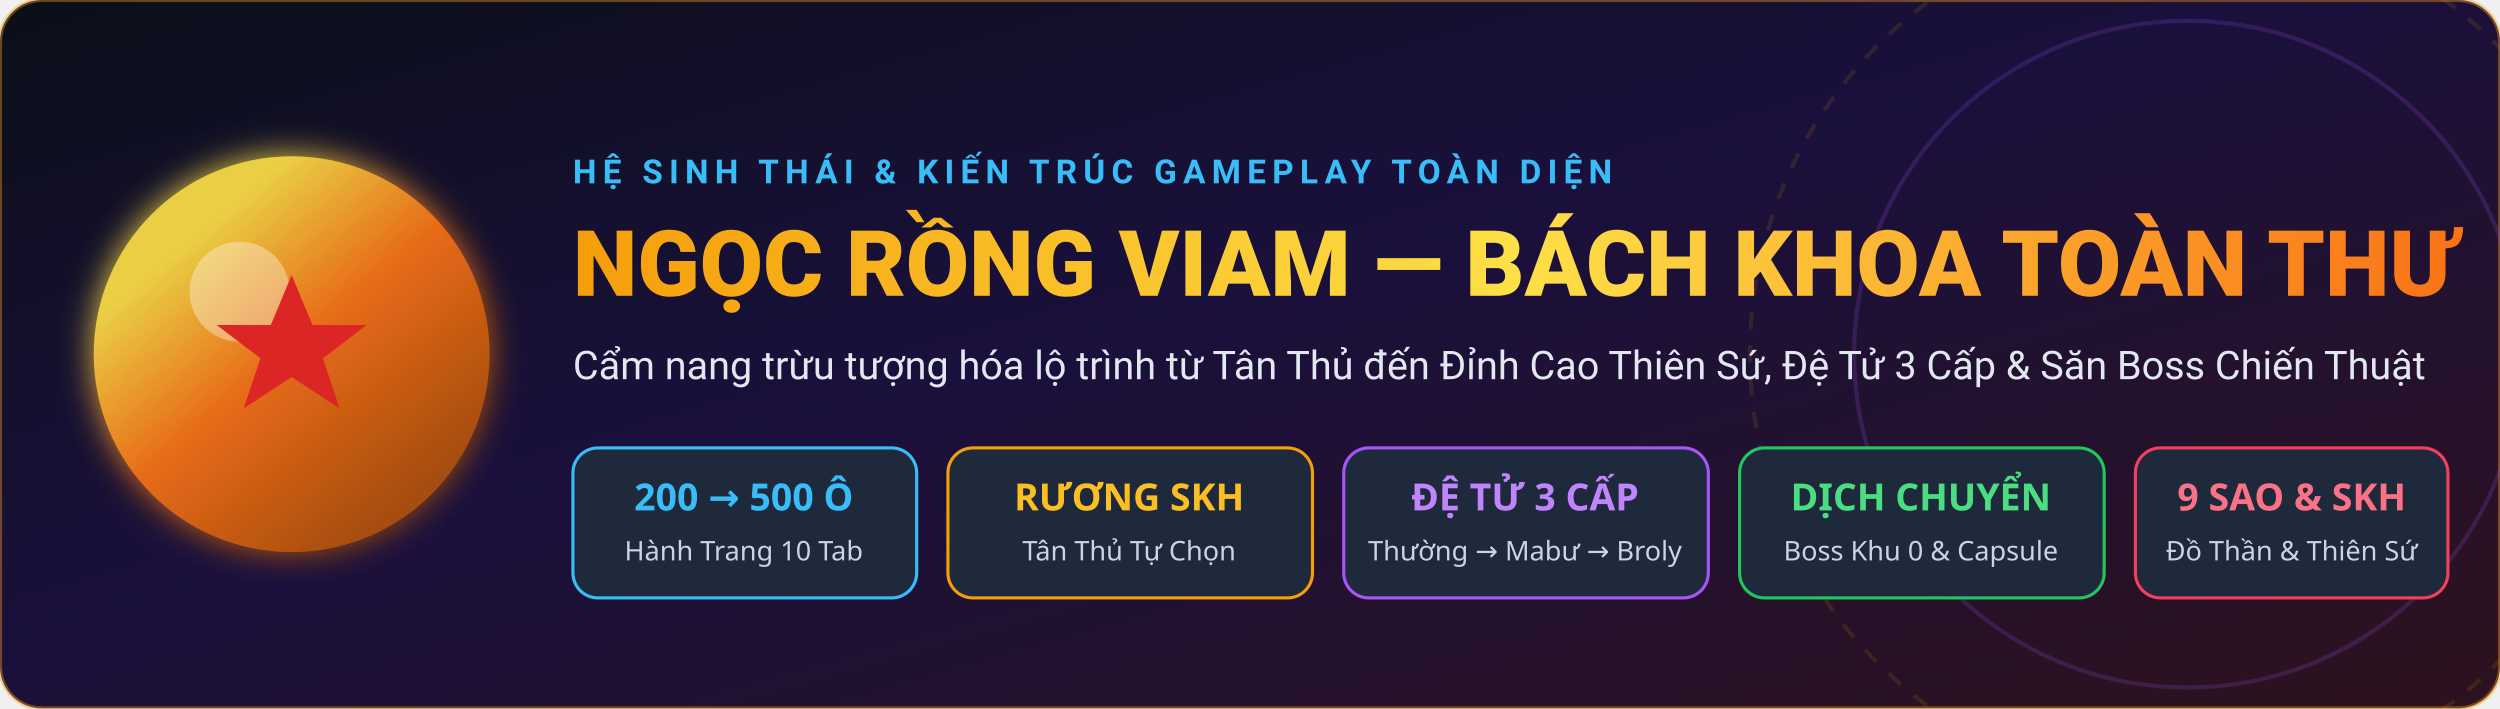
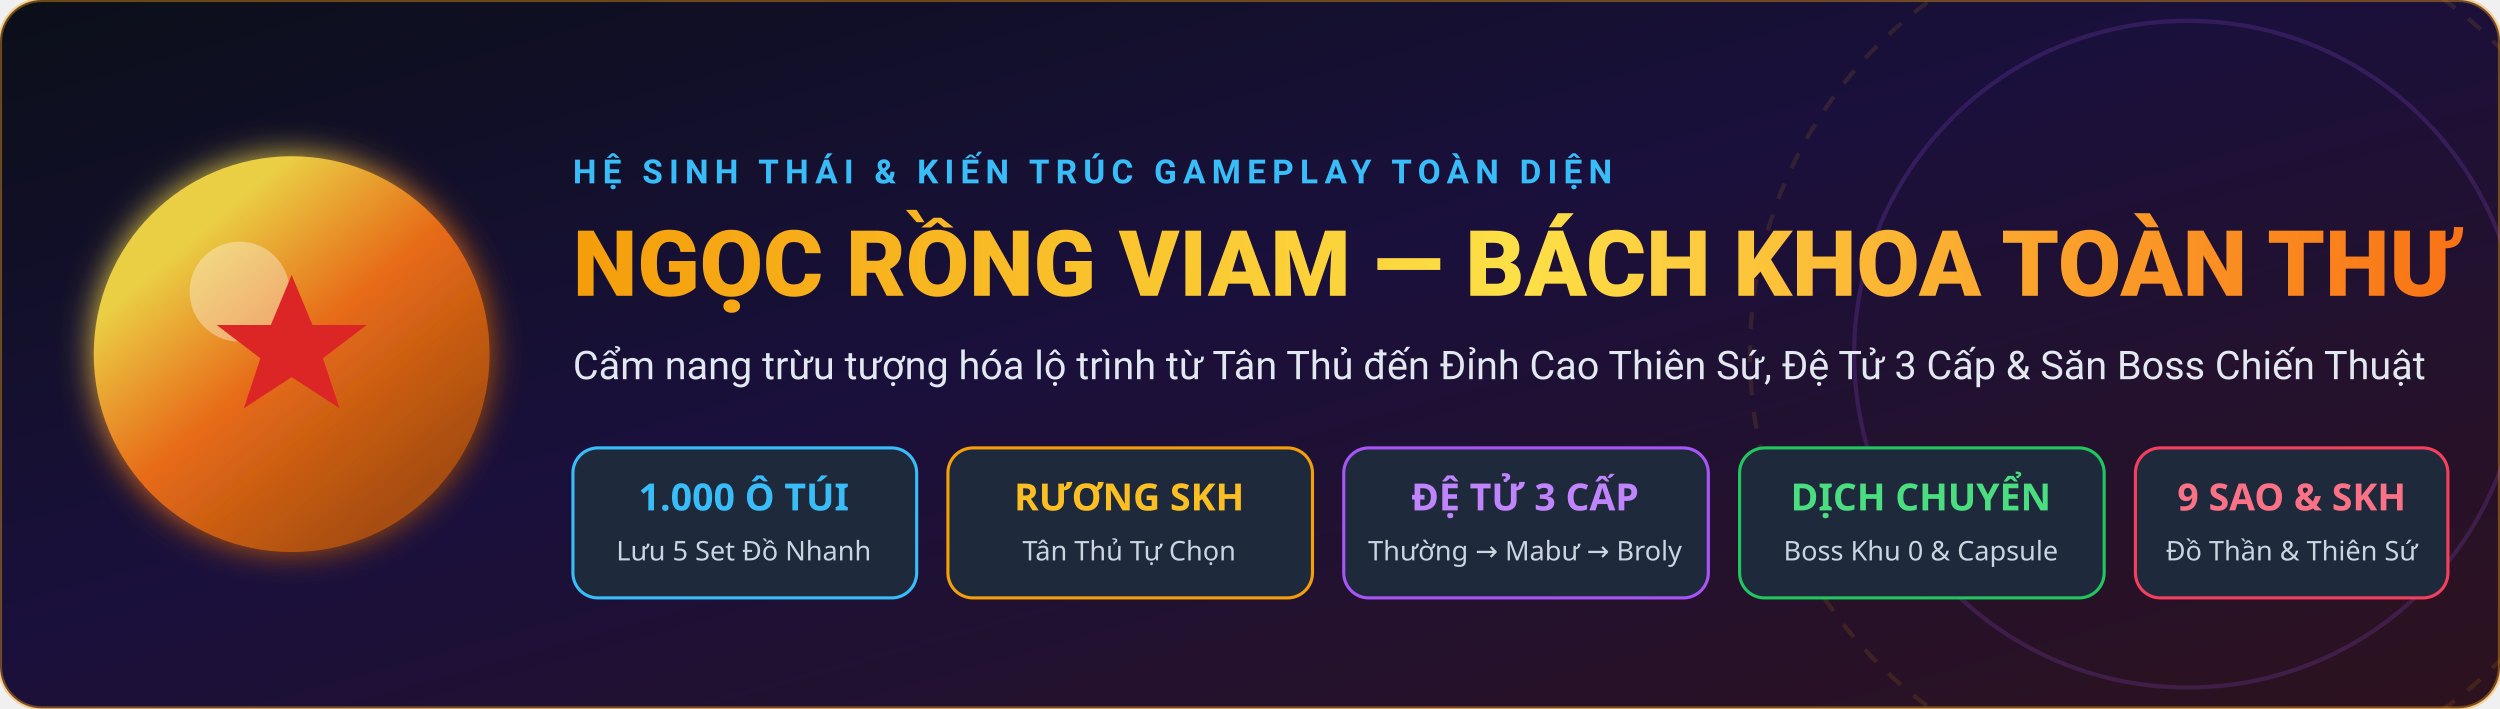
<svg xmlns="http://www.w3.org/2000/svg" viewBox="0 0 1200 340" width="100%" height="auto">
  <defs>
    <linearGradient id="bgGrad" x1="0%" y1="0%" x2="100%" y2="100%">
      <stop offset="0%" stop-color="#0b0f19" />
      <stop offset="45%" stop-color="#1a103c" />
      <stop offset="100%" stop-color="#2d121e" />
    </linearGradient>
    <linearGradient id="goldGrad" x1="0%" y1="0%" x2="100%" y2="0%">
      <stop offset="0%" stop-color="#f59e0b" />
      <stop offset="50%" stop-color="#fde047" />
      <stop offset="100%" stop-color="#f97316" />
    </linearGradient>
    <linearGradient id="orbGrad" x1="25%" y1="20%" x2="80%" y2="85%">
      <stop offset="0%" stop-color="#fde047" />
      <stop offset="45%" stop-color="#f97316" />
      <stop offset="100%" stop-color="#b45309" />
    </linearGradient>
    <filter id="glow" x="-20%" y="-20%" width="140%" height="140%">
      <feGaussianBlur stdDeviation="8" result="blur" />
      <feComposite in="SourceGraphic" in2="blur" operator="over" />
    </filter>
  </defs>
  <rect width="1200" height="340" rx="20" fill="url(#bgGrad)" stroke="#f59e0b" stroke-width="2" stroke-opacity="0.4" />
  <circle cx="1050" cy="170" r="210" fill="none" stroke="#f59e0b" stroke-opacity="0.12" stroke-width="2" stroke-dasharray="8 8" />
  <circle cx="1050" cy="170" r="160" fill="none" stroke="#a855f7" stroke-opacity="0.18" stroke-width="2" />
  <circle cx="140" cy="170" r="95" fill="url(#orbGrad)" filter="url(#glow)" opacity="0.92" />
  <circle cx="115" cy="140" r="24" fill="#ffffff" opacity="0.35" />
  <polygon points="140,132 150,156 176,156 155,172 163,196 140,181 117,196 125,172 104,156 130,156" fill="#dc2626" />
  <text x="275" y="88" font-family="Segoe UI, Roboto, sans-serif" font-size="16" font-weight="700" fill="#38bdf8" letter-spacing="3">HỆ SINH THÁI &amp; KIẾN TRÚC GAMEPLAY TOÀN DIỆN</text>
  <text x="275" y="142" font-family="Segoe UI, Roboto, sans-serif" font-size="44" font-weight="900" fill="url(#goldGrad)">NGỌC RỒNG VIAM — BÁCH KHOA TOÀN THƯ</text>
  <text x="275" y="182" font-family="Segoe UI, Roboto, sans-serif" font-size="19" fill="#e2e8f0">Cẩm nang trừu tượng hóa lộ trình từ Tân Thủ đến Đỉnh Cao Thiên Sứ, Đệ Tử 3 Cấp &amp; Săn Boss Chiến Thuật</text>
  <g transform="translate(275, 215)">
    <rect x="0" y="0" width="165" height="72" rx="12" fill="#1e293b" stroke="#38bdf8" stroke-width="1.5" />
-     <text x="82" y="30" text-anchor="middle" font-family="Segoe UI, sans-serif" font-size="18" font-weight="800" fill="#38bdf8">200 → 500 Ô</text>
-     <text x="82" y="54" text-anchor="middle" font-family="Segoe UI, sans-serif" font-size="13" fill="#cbd5e1">Hành Trang 10 Tab</text>
+     <text x="82" y="30" text-anchor="middle" font-family="Segoe UI, sans-serif" font-size="18" font-weight="800" fill="#38bdf8">1.000 Ô TÚI</text>
+     <text x="82" y="54" text-anchor="middle" font-family="Segoe UI, sans-serif" font-size="13" fill="#cbd5e1">Lưu 5 Set Đồ Nhanh</text>
    <rect x="180" y="0" width="175" height="72" rx="12" fill="#1e293b" stroke="#f59e0b" stroke-width="1.5" />
    <text x="267" y="30" text-anchor="middle" font-family="Segoe UI, sans-serif" font-size="18" font-weight="800" fill="#fbbf24">RƯƠNG SKH</text>
    <text x="267" y="54" text-anchor="middle" font-family="Segoe UI, sans-serif" font-size="13" fill="#cbd5e1">Tân Thủ Tự Chọn</text>
    <rect x="370" y="0" width="175" height="72" rx="12" fill="#1e293b" stroke="#a855f7" stroke-width="1.5" />
    <text x="457" y="30" text-anchor="middle" font-family="Segoe UI, sans-serif" font-size="18" font-weight="800" fill="#c084fc">ĐỆ TỬ 3 CẤP</text>
    <text x="457" y="54" text-anchor="middle" font-family="Segoe UI, sans-serif" font-size="13" fill="#cbd5e1">Thường → Mabư → Broly</text>
    <rect x="560" y="0" width="175" height="72" rx="12" fill="#1e293b" stroke="#22c55e" stroke-width="1.5" />
    <text x="647" y="30" text-anchor="middle" font-family="Segoe UI, sans-serif" font-size="18" font-weight="800" fill="#4ade80">DỊCH CHUYỂN</text>
    <text x="647" y="54" text-anchor="middle" font-family="Segoe UI, sans-serif" font-size="13" fill="#cbd5e1">Boss Khu 0 &amp; Capsule</text>
    <rect x="750" y="0" width="150" height="72" rx="12" fill="#1e293b" stroke="#f43f5e" stroke-width="1.5" />
    <text x="825" y="30" text-anchor="middle" font-family="Segoe UI, sans-serif" font-size="18" font-weight="800" fill="#fb7185">9 SAO &amp; SKH</text>
    <text x="825" y="54" text-anchor="middle" font-family="Segoe UI, sans-serif" font-size="13" fill="#cbd5e1">Đồ Thần &amp; Thiên Sứ</text>
  </g>
</svg>
